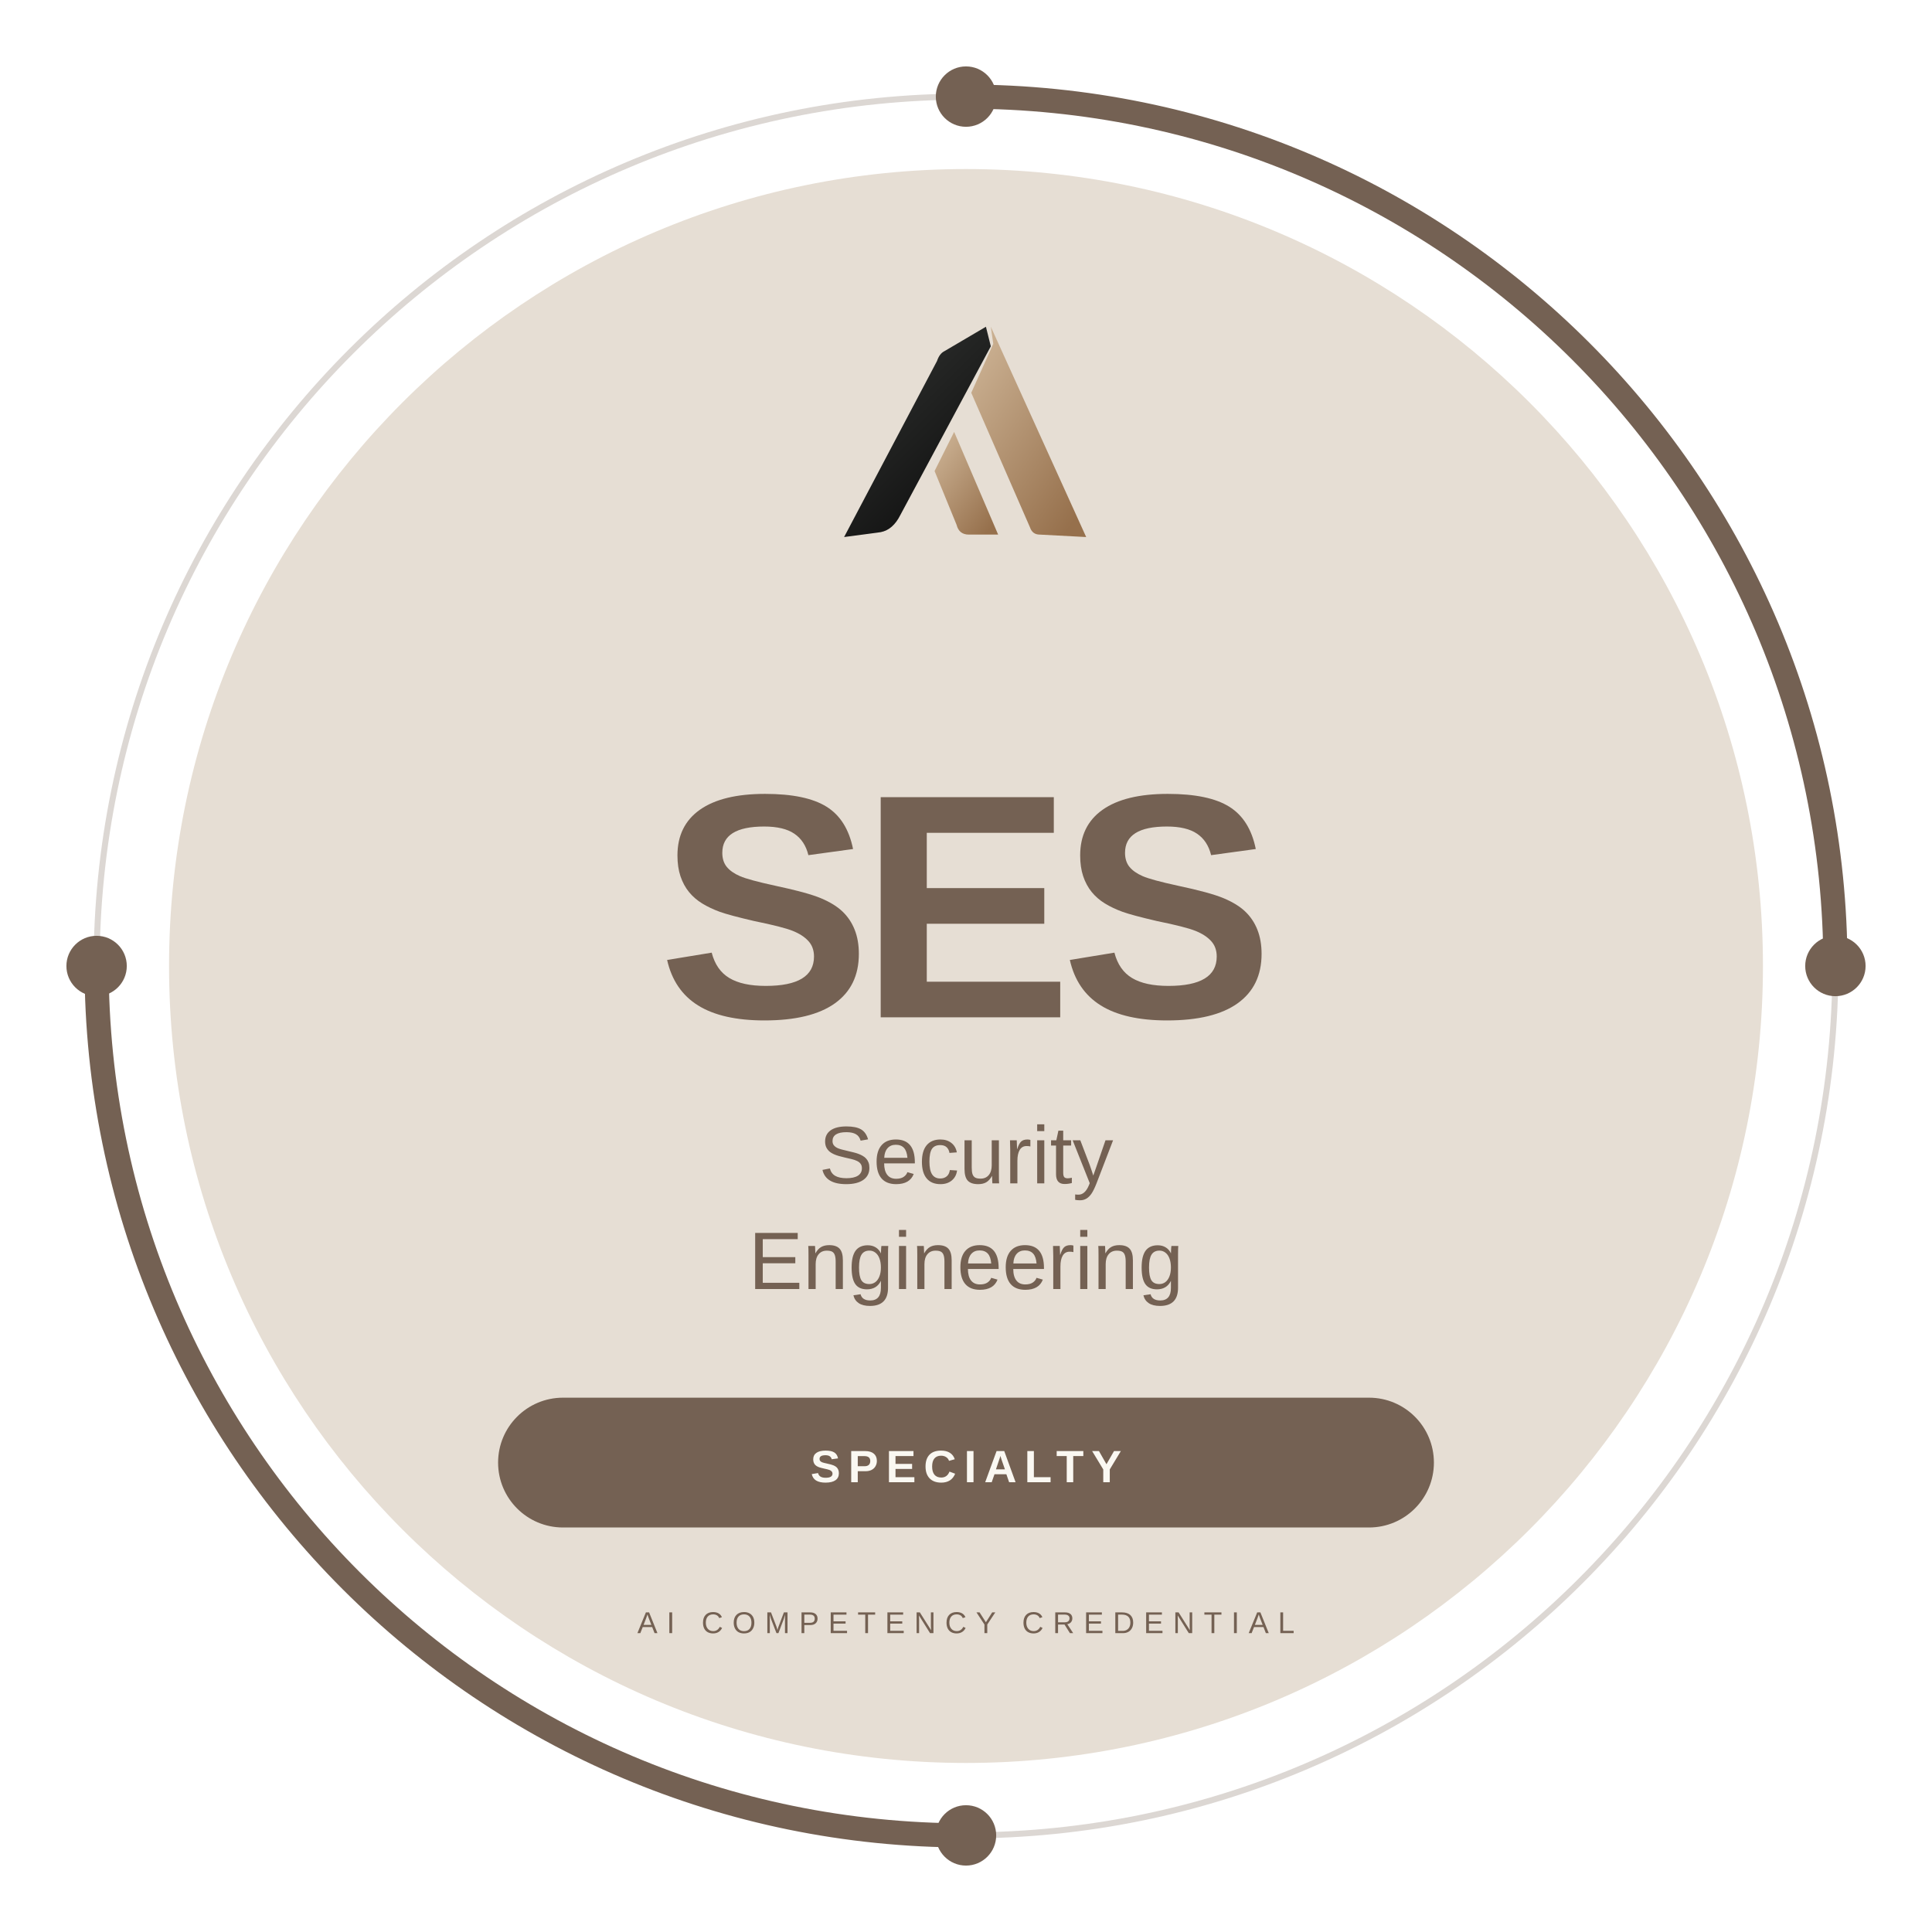
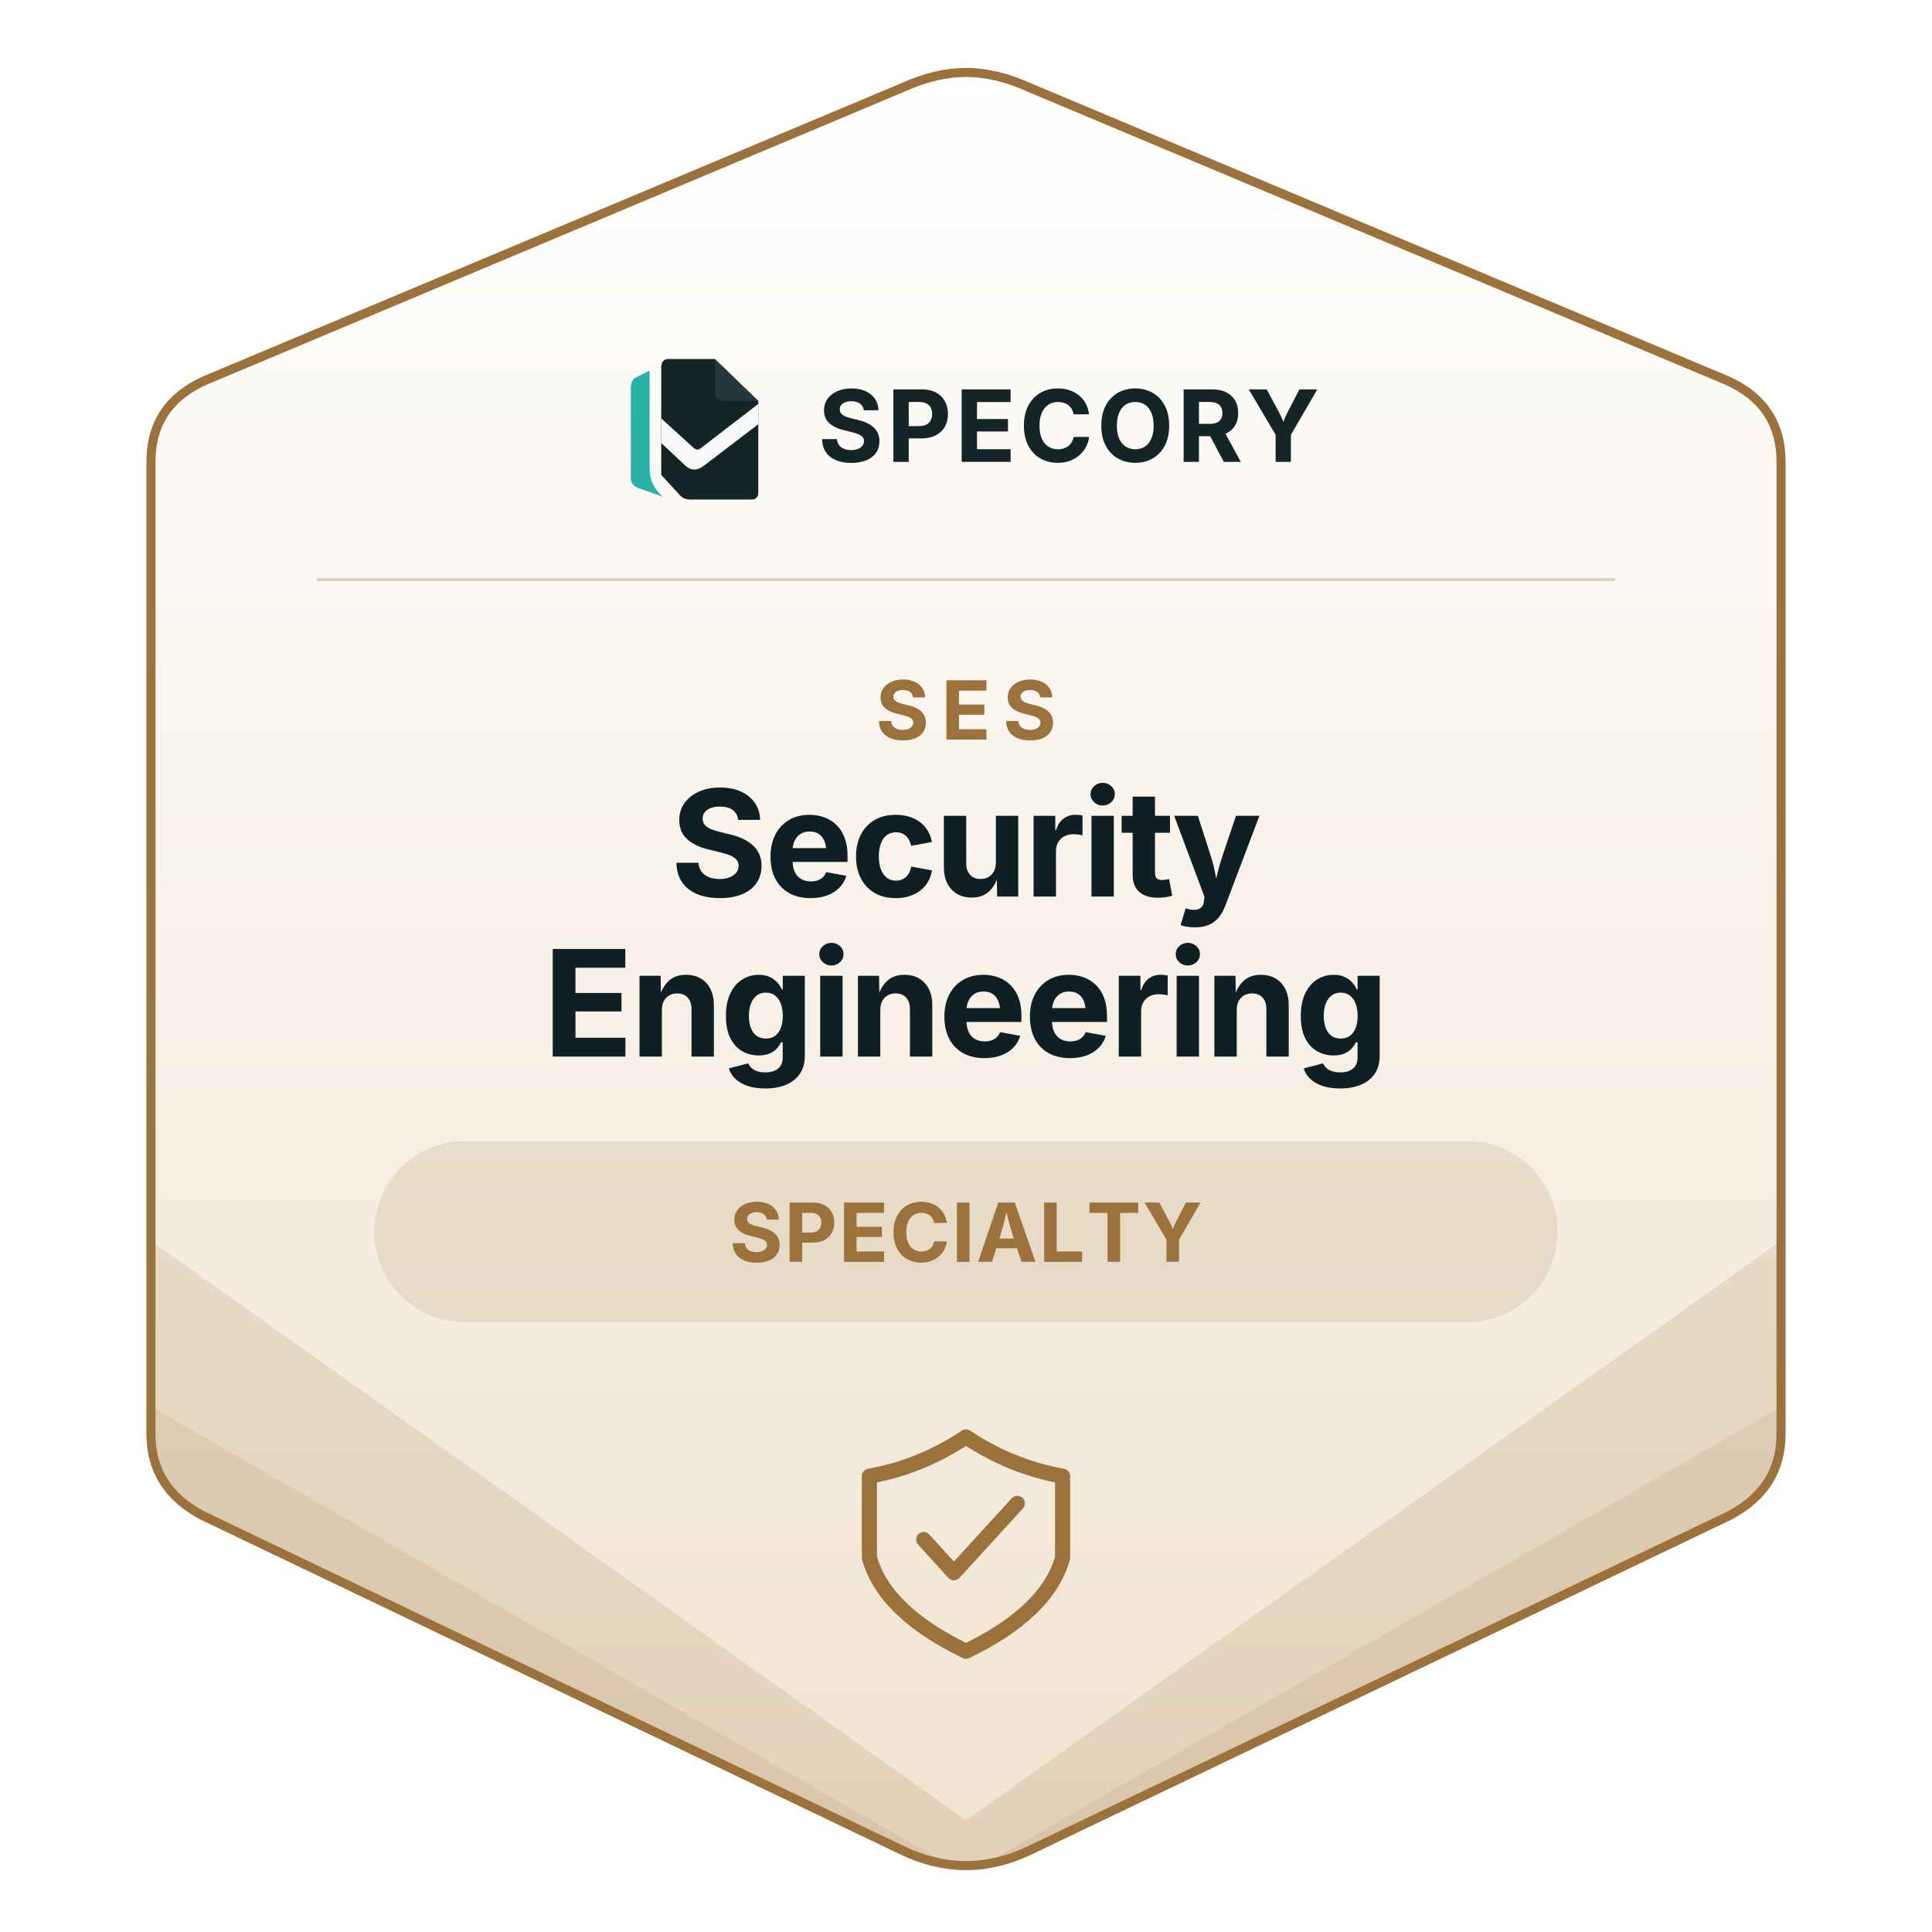
- <svg xmlns="http://www.w3.org/2000/svg" width="640" height="640" viewBox="0 0 640 640" role="img" aria-label="AIPath Certified Security Engineering — SES">
-   <circle cx="320" cy="320" r="288" fill="none" stroke="#746153" stroke-opacity=".25" stroke-width="2" />
-   <path d="M320 32a288 288 0 0 1 288 288" fill="none" stroke="#746153" stroke-width="8" stroke-linecap="round" />
-   <path d="M320 608A288 288 0 0 1 32 320" fill="none" stroke="#746153" stroke-width="8" stroke-linecap="round" />
-   <circle cx="320" cy="320" r="264" fill="#e6ded4" />
-   <circle cx="320" cy="32" r="10" fill="#746153" />
-   <circle cx="608" cy="320" r="10" fill="#746153" />
-   <circle cx="320" cy="608" r="10" fill="#746153" />
-   <circle cx="32" cy="320" r="10" fill="#746153" />
-   <g transform="translate(278 105) scale(.81)">
-     <defs>
-       <linearGradient id="bronze" x1="0" y1="0" x2=".8" y2="1">
-         <stop stop-color="#d0b799" />
-         <stop offset="1" stop-color="#96704c" />
-       </linearGradient>
-       <linearGradient id="charcoal" x1="0" y1="0" x2=".7" y2="1">
-         <stop stop-color="#353735" />
-         <stop offset="1" stop-color="#0e0e0e" />
-       </linearGradient>
-     </defs>
-     <path d="M60 4 43 14Q41 15 40 18L2 90l15-2q5-1 8-7L62 12Z" fill="url(#charcoal)" />
-     <path d="m62 4 39 86-19-1q-3 0-4-3L54 31l9-20Z" fill="url(#bronze)" />
-     <path d="m47 47 18 42H53q-4 0-5-4L39 63Z" fill="url(#bronze)" />
+ <svg xmlns="http://www.w3.org/2000/svg" width="640" height="640" viewBox="0 0 640 640" role="img" aria-label="SPECORY Certified Security Engineering — SES">
+   <defs>
+     <linearGradient id="paper" x2="0" y2="1">
+       <stop stop-color="#FFFFFF" />
+       <stop offset="1" stop-color="#F0E3D0" />
+     </linearGradient>
+     <clipPath id="shape">
+       <path d="M320 24Q330 24 341 29L572 126Q590 134 590 153V475Q590 493 573 502L341 613Q320 623 299 613L67 502Q50 493 50 475V153Q50 134 68 126L299 29Q310 24 320 24Z" />
+     </clipPath>
+   </defs>
+   <path d="M320 24Q330 24 341 29L572 126Q590 134 590 153V475Q590 493 573 502L341 613Q320 623 299 613L67 502Q50 493 50 475V153Q50 134 68 126L299 29Q310 24 320 24Z" fill="url(#paper)" stroke="#9B713C" stroke-width="3" />
+   <path d="M50 411 320 603 590 411v210H50Z" fill="#9B713C" opacity=".16" clip-path="url(#shape)" />
+   <path d="M50 466 320 621 590 466v160H50Z" fill="#9B713C" opacity=".12" clip-path="url(#shape)" />
+   <g transform="translate(208 117) scale(.48)">
+     <path d="M17 11 5 17Q2 19 2 24v62q0 5 5 7l17 6q-9-8-9-19V12Z" fill="#29B3A7" />
+     <path d="M28 4h32l30 29v63q0 5-5 5H43q-5 0-8-4L23 84V10q0-6 5-6Z" fill="#142427" />
+     <path d="M60 4v22q0 7 7 7h23Z" fill="#23383B" />
+     <path d="m23 45 22 20q3 3 6 0l39-30v14L52 78q-7 5-13-1L23 62Z" fill="#F7F9F8" />
  </g>
-   <g text-anchor="middle" font-family="Arial,Helvetica,sans-serif" fill="#746153">
-     <text x="320" y="337" font-size="106" font-weight="700" letter-spacing="-4">SES</text>
-     <text x="320" y="392" font-size="27" font-weight="500">Security</text>
-     <text x="320" y="427" font-size="27" font-weight="500">Engineering</text>
-     <rect x="165" y="463" width="310" height="43" rx="21.5" fill="#746153" />
-     <text x="320" y="491" fill="#faf8f2" font-size="15" font-weight="600" letter-spacing="2.5">SPECIALTY</text>
-     <text x="320" y="541" font-size="10" letter-spacing="3">AI COMPETENCY CREDENTIAL</text>
+   <g fill="#142427" aria-label="SPECORY">
+     <path transform="translate(271.000 153) scale(0.016113 -0.016113)" d="M683.279 -21.328Q503.008 -21.328 369.324 33.884Q235.641 89.096 161.049 198.071Q86.457 307.047 82.129 468.254H387.502Q393.166 393.598 431.362 343.478Q469.559 293.357 533.795 268.317Q598.031 243.277 679.775 243.277Q759.752 243.277 818.937 266.35Q878.121 289.422 910.813 331.026Q943.506 372.631 943.506 427.104Q943.506 476.912 914.102 510.524Q884.697 544.137 828.209 568.465Q771.721 592.793 689.969 611.873L527.488 651.777Q337.561 697.521 229.677 796.317Q121.793 895.113 121.793 1058.881Q121.793 1194.225 195.049 1295.732Q268.305 1397.24 395.692 1453.62Q523.08 1510 686.352 1510Q853.207 1510 977.011 1453.036Q1100.814 1396.072 1169.818 1294.893Q1238.822 1193.713 1241.07 1061.441H937.105Q928.777 1149.418 862.597 1197.822Q796.416 1246.227 683.855 1246.227Q607.711 1246.227 554.19 1224.654Q500.67 1203.082 472.934 1165.226Q445.197 1127.369 445.197 1078.977Q445.197 1026.088 477.346 990.852Q509.494 955.615 563.146 933.203Q616.799 910.791 680.143 895.791L813.375 863.551Q910.166 841.711 992.01 804.951Q1073.854 768.191 1134.306 715.268Q1194.758 662.344 1227.914 590.552Q1261.07 518.76 1261.07 425.855Q1261.07 289.256 1192.314 188.628Q1123.559 88 994.383 33.336Q865.207 -21.328 683.279 -21.328Z" />
+     <path transform="translate(293.840 153) scale(0.016113 -0.016113)" d="M130.945 0V1490H718.031Q887.359 1490 1006.867 1425.332Q1126.375 1360.664 1189.635 1246.656Q1252.895 1132.648 1252.895 984.465Q1252.895 835.697 1188.759 722.733Q1124.623 609.77 1003.279 546.062Q881.936 482.354 710.271 482.354H335.84V735.199H658.641Q749.777 735.199 809.514 766.939Q869.25 798.68 898.538 854.872Q927.826 911.064 927.826 984.465Q927.826 1059.033 898.538 1114.518Q869.25 1170.002 809.306 1200.658Q749.361 1231.314 657.809 1231.314H445.918V0Z" />
+     <path transform="translate(316.455 153) scale(0.016113 -0.016113)" d="M130.945 0V1490H1135.887V1229.73H445.918V880.383H1082.799V624.785H445.918V260.27H1137.295V0Z" />
+     <path transform="translate(337.716 153) scale(0.016113 -0.016113)" d="M785.92 -20Q587.328 -20 430.236 69.872Q273.145 159.744 182.389 330.66Q91.633 501.576 91.633 744Q91.633 988.008 183.265 1159.216Q274.896 1330.424 432.28 1420.212Q589.664 1510 785.92 1510Q914.104 1510 1024.531 1474.372Q1134.959 1438.744 1220.215 1370.28Q1305.471 1301.816 1359.847 1202.849Q1414.223 1103.881 1430.719 977.201H1112.242Q1102.082 1037.266 1074.678 1084.17Q1047.273 1131.074 1005.497 1164.066Q963.721 1197.059 909.86 1214.139Q856 1231.219 792.928 1231.219Q678.199 1231.219 592.099 1174.022Q505.998 1116.826 458.766 1008.102Q411.533 899.377 411.533 744Q411.533 585.535 459.558 477.103Q507.582 368.67 593.099 313.726Q678.615 258.781 791.76 258.781Q854.832 258.781 908.4 276.069Q961.969 293.357 1004.329 326.142Q1046.689 358.926 1074.678 406.038Q1102.666 453.15 1113.41 512.799H1431.887Q1419.895 409.895 1371.066 314.639Q1322.238 219.383 1239.61 143.703Q1156.982 68.023 1043.051 24.012Q929.119 -20 785.92 -20Z" />
+     <path transform="translate(363.343 153) scale(0.016113 -0.016113)" d="M789.84 -20Q591.832 -20 433.572 69.872Q275.312 159.744 183.473 330.66Q91.633 501.576 91.633 744Q91.633 988.008 183.473 1159.216Q275.312 1330.424 433.572 1420.212Q591.832 1510 789.84 1510Q987.848 1510 1145.607 1420.212Q1303.367 1330.424 1395.291 1159.216Q1487.215 988.008 1487.215 744Q1487.215 500.992 1395.291 330.076Q1303.367 159.16 1145.607 69.58Q987.848 -20 789.84 -20ZM789.84 258.781Q904.152 258.781 988.877 314.602Q1073.602 370.422 1120.458 478.854Q1167.314 587.287 1167.314 744Q1167.314 902.129 1120.458 1010.854Q1073.602 1119.578 988.877 1175.398Q904.152 1231.219 789.84 1231.219Q675.695 1231.219 590.763 1175.19Q505.83 1119.162 458.682 1010.438Q411.533 901.713 411.533 744Q411.533 587.287 458.682 479.062Q505.83 370.838 590.763 314.81Q675.695 258.781 789.84 258.781Z" />
+     <path transform="translate(389.986 153) scale(0.016113 -0.016113)" d="M130.945 0V1490H718.031Q887.359 1490 1006.867 1429.916Q1126.375 1369.832 1189.635 1260.284Q1252.895 1150.736 1252.895 1003.137Q1252.895 854.369 1188.759 747.697Q1124.623 641.025 1003.279 584.401Q881.936 527.777 710.271 527.777H317.535V781.455H658.641Q749.777 781.455 809.306 806.319Q868.834 831.184 898.33 880.376Q927.826 929.568 927.826 1003.137Q927.826 1077.537 898.33 1128.146Q868.834 1178.754 809.098 1205.034Q749.361 1231.314 657.809 1231.314H445.918V0ZM957.746 0 595.41 678.592H935.551L1306.223 0Z" />
+     <path transform="translate(412.891 153) scale(0.016113 -0.016113)" d="M600.584 0V556.273L48.496 1490H417.412L665.693 1027.104Q703.43 957.783 732.878 889.539Q762.326 821.295 793.398 726.814H727.326Q757.23 822.127 785.719 890.787Q814.207 959.447 850.111 1027.104L1089.801 1490H1457.133L914.389 556.273V0Z" />
+   </g>
+   <path d="M105 192H535" stroke="#9B713C" opacity=".3" />
+   <g fill="#9B713C" aria-label="SES">
+     <path transform="translate(290.088 245) scale(0.013184 -0.013184)" d="M683.279 -21.328Q503.008 -21.328 369.324 33.884Q235.641 89.096 161.049 198.071Q86.457 307.047 82.129 468.254H387.502Q393.166 393.598 431.362 343.478Q469.559 293.357 533.795 268.317Q598.031 243.277 679.775 243.277Q759.752 243.277 818.937 266.35Q878.121 289.422 910.813 331.026Q943.506 372.631 943.506 427.104Q943.506 476.912 914.102 510.524Q884.697 544.137 828.209 568.465Q771.721 592.793 689.969 611.873L527.488 651.777Q337.561 697.521 229.677 796.317Q121.793 895.113 121.793 1058.881Q121.793 1194.225 195.049 1295.732Q268.305 1397.24 395.692 1453.62Q523.08 1510 686.352 1510Q853.207 1510 977.011 1453.036Q1100.814 1396.072 1169.818 1294.893Q1238.822 1193.713 1241.07 1061.441H937.105Q928.777 1149.418 862.597 1197.822Q796.416 1246.227 683.855 1246.227Q607.711 1246.227 554.19 1224.654Q500.67 1203.082 472.934 1165.226Q445.197 1127.369 445.197 1078.977Q445.197 1026.088 477.346 990.852Q509.494 955.615 563.146 933.203Q616.799 910.791 680.143 895.791L813.375 863.551Q910.166 841.711 992.01 804.951Q1073.854 768.191 1134.306 715.268Q1194.758 662.344 1227.914 590.552Q1261.07 518.76 1261.07 425.855Q1261.07 289.256 1192.314 188.628Q1123.559 88 994.383 33.336Q865.207 -21.328 683.279 -21.328Z" />
+     <path transform="translate(311.793 245) scale(0.013184 -0.013184)" d="M130.945 0V1490H1135.887V1229.73H445.918V880.383H1082.799V624.785H445.918V260.27H1137.295V0Z" />
+     <path transform="translate(332.207 245) scale(0.013184 -0.013184)" d="M683.279 -21.328Q503.008 -21.328 369.324 33.884Q235.641 89.096 161.049 198.071Q86.457 307.047 82.129 468.254H387.502Q393.166 393.598 431.362 343.478Q469.559 293.357 533.795 268.317Q598.031 243.277 679.775 243.277Q759.752 243.277 818.937 266.35Q878.121 289.422 910.813 331.026Q943.506 372.631 943.506 427.104Q943.506 476.912 914.102 510.524Q884.697 544.137 828.209 568.465Q771.721 592.793 689.969 611.873L527.488 651.777Q337.561 697.521 229.677 796.317Q121.793 895.113 121.793 1058.881Q121.793 1194.225 195.049 1295.732Q268.305 1397.24 395.692 1453.62Q523.08 1510 686.352 1510Q853.207 1510 977.011 1453.036Q1100.814 1396.072 1169.818 1294.893Q1238.822 1193.713 1241.07 1061.441H937.105Q928.777 1149.418 862.597 1197.822Q796.416 1246.227 683.855 1246.227Q607.711 1246.227 554.19 1224.654Q500.67 1203.082 472.934 1165.226Q445.197 1127.369 445.197 1078.977Q445.197 1026.088 477.346 990.852Q509.494 955.615 563.146 933.203Q616.799 910.791 680.143 895.791L813.375 863.551Q910.166 841.711 992.01 804.951Q1073.854 768.191 1134.306 715.268Q1194.758 662.344 1227.914 590.552Q1261.07 518.76 1261.07 425.855Q1261.07 289.256 1192.314 188.628Q1123.559 88 994.383 33.336Q865.207 -21.328 683.279 -21.328Z" />
+   </g>
+   <g fill="#101F24" aria-label="Security">
+     <path transform="translate(222.099 297) scale(0.023926 -0.023926)" d="M683.279 -21.328Q503.008 -21.328 369.324 33.884Q235.641 89.096 161.049 198.071Q86.457 307.047 82.129 468.254H387.502Q393.166 393.598 431.362 343.478Q469.559 293.357 533.795 268.317Q598.031 243.277 679.775 243.277Q759.752 243.277 818.937 266.35Q878.121 289.422 910.813 331.026Q943.506 372.631 943.506 427.104Q943.506 476.912 914.102 510.524Q884.697 544.137 828.209 568.465Q771.721 592.793 689.969 611.873L527.488 651.777Q337.561 697.521 229.677 796.317Q121.793 895.113 121.793 1058.881Q121.793 1194.225 195.049 1295.732Q268.305 1397.24 395.692 1453.62Q523.08 1510 686.352 1510Q853.207 1510 977.011 1453.036Q1100.814 1396.072 1169.818 1294.893Q1238.822 1193.713 1241.07 1061.441H937.105Q928.777 1149.418 862.597 1197.822Q796.416 1246.227 683.855 1246.227Q607.711 1246.227 554.19 1224.654Q500.67 1203.082 472.934 1165.226Q445.197 1127.369 445.197 1078.977Q445.197 1026.088 477.346 990.852Q509.494 955.615 563.146 933.203Q616.799 910.791 680.143 895.791L813.375 863.551Q910.166 841.711 992.01 804.951Q1073.854 768.191 1134.306 715.268Q1194.758 662.344 1227.914 590.552Q1261.07 518.76 1261.07 425.855Q1261.07 289.256 1192.314 188.628Q1123.559 88 994.383 33.336Q865.207 -21.328 683.279 -21.328Z" />
+     <path transform="translate(253.332 297) scale(0.023926 -0.023926)" d="M633.84 -21.664Q461.912 -21.664 337.404 48.292Q212.896 118.248 146.185 247.248Q79.473 376.248 79.473 553.504Q79.473 726.088 145.853 856.212Q212.232 986.336 333.616 1059.168Q455 1132 619.264 1132Q730.455 1132 826.299 1096.66Q922.143 1061.32 994.103 990.564Q1066.062 919.809 1106.311 813.393Q1146.559 706.977 1146.559 564.24V479.312H202.641V671.023H996.416L851.682 620.863Q851.682 706.336 825.649 769.061Q799.617 831.785 748.553 866.27Q697.488 900.754 621.6 900.754Q545.711 900.754 492.982 865.854Q440.254 830.953 412.766 770.725Q385.277 710.496 385.277 632.928V497.473Q385.277 402.672 416.89 338.363Q448.502 274.055 505.854 241.818Q563.207 209.582 638.928 209.582Q690.328 209.582 732.356 224.202Q774.385 238.822 804.625 267.395Q834.865 295.967 850.609 337.783L1129.727 287.447Q1102.559 194.104 1035.303 124.556Q968.047 55.008 866.619 16.672Q765.191 -21.664 633.84 -21.664Z" />
+     <path transform="translate(281.669 297) scale(0.023926 -0.023926)" d="M628.768 -21.664Q459.248 -21.664 335.988 50.628Q212.729 122.92 146.101 252.628Q79.473 382.336 79.473 554.336Q79.473 727.584 146.101 857.5Q212.729 987.416 335.988 1059.708Q459.248 1132 628.768 1132Q730.207 1132 815.055 1105.744Q899.902 1079.488 965.242 1030.645Q1030.582 981.801 1072.414 912.037Q1114.246 842.273 1129.654 755.258L842.193 702.754Q833.113 746.338 814.829 780.878Q796.545 815.418 770.097 839.874Q743.648 864.33 709.036 877.078Q674.424 889.826 632.271 889.826Q554.727 889.826 501.998 847.97Q449.27 806.113 422.153 730.969Q395.037 655.824 395.037 555.504Q395.037 456.6 422.153 381.079Q449.27 305.559 501.998 263.034Q554.727 220.51 632.271 220.51Q674.84 220.51 709.868 233.758Q744.896 247.006 772.053 272.17Q799.209 297.334 817.493 333.582Q835.777 369.83 844.273 414.83L1131.318 362.91Q1116.326 273.311 1074.286 202.547Q1032.246 131.783 966.99 81.523Q901.734 31.264 816.179 4.8Q730.623 -21.664 628.768 -21.664Z" />
+     <path transform="translate(309.671 297) scale(0.023926 -0.023926)" d="M510.721 -14Q394.801 -14 307.841 36.88Q220.881 87.76 173.089 182.344Q125.297 276.928 125.297 406.832V1118H434.941V462.127Q434.941 359.99 487.758 301.882Q540.574 243.773 633.631 243.773Q696.111 243.773 743.552 270.89Q790.992 298.006 818.064 349.446Q845.137 400.887 845.137 472.527V1118H1155.197V0H862.648L857.977 279.76H874.969Q831.145 140.279 741.484 63.14Q651.824 -14 510.721 -14Z" />
+     <path transform="translate(339.396 297) scale(0.023926 -0.023926)" d="M125.297 0V1118H425.438V921.473H437.438Q467.854 1026.328 539.762 1079.58Q611.67 1132.832 705.246 1132.832Q728.75 1132.832 755.374 1130.08Q781.998 1127.328 802.67 1122.24V847.219Q781.822 854.475 743.106 858.767Q704.391 863.059 671.311 863.059Q603.574 863.059 549.71 833.646Q495.846 804.234 465.394 752.158Q434.941 700.082 434.941 631.09V0Z" />
+     <path transform="translate(358.570 297) scale(0.023926 -0.023926)" d="M125.297 0V1118H434.941V0ZM279.951 1260.705Q210.848 1260.705 161.584 1306.832Q112.32 1352.959 112.32 1417.536Q112.32 1483.432 161.584 1529.027Q210.848 1574.623 279.951 1574.623Q349.304 1574.623 398.651 1529.09Q447.998 1483.557 447.998 1417.567Q447.998 1352.896 398.651 1306.801Q349.304 1260.705 279.951 1260.705Z" />
+     <path transform="translate(371.069 297) scale(0.023926 -0.023926)" d="M690.27 1118V883.41H20V1118ZM172.816 1384H482.461V330.295Q482.461 278.654 505.661 254.082Q528.861 229.51 581.758 229.51Q599.342 229.51 630.514 233.802Q661.686 238.094 677.262 242.094L720.686 11.256Q668.742 -4 618.351 -9.876Q567.959 -15.752 521.863 -15.752Q351.752 -15.752 262.284 66.296Q172.816 148.344 172.816 302.863Z" />
+     <path transform="translate(388.256 297) scale(0.023926 -0.023926)" d="M118.393 -395.072 188.92 -163.154 227.191 -173.41Q288.615 -189.162 335.367 -182.078Q382.119 -174.994 409.943 -144.586Q437.768 -114.178 441.992 -60.457L448.881 -3.08L29.473 1118H357.869L541.559 544.35Q576.055 433.926 597.091 323.458Q618.127 212.99 645.375 91.295H575.287Q602.535 212.99 629.327 324.25Q656.119 435.51 691.951 544.35L885.232 1118H1209.709L736.229 -129.041Q702.229 -219.209 648.597 -286.053Q594.965 -352.896 514.737 -389.448Q434.51 -426 319.303 -426Q259.039 -426 205.352 -417.248Q151.664 -408.496 118.393 -395.072Z" />
+   </g>
+   <g fill="#101F24" aria-label="Engineering">
+     <path transform="translate(179.964 350) scale(0.023926 -0.023926)" d="M130.945 0V1490H1135.887V1229.73H445.918V880.383H1082.799V624.785H445.918V260.27H1137.295V0Z" />
+     <path transform="translate(208.852 350) scale(0.023926 -0.023926)" d="M434.941 645.473V0H125.297V1118H417.43L422.518 838.24H405.109Q448.518 976.889 537.762 1054.444Q627.006 1132 769.773 1132Q886.277 1132 972.737 1081.12Q1059.197 1030.24 1106.989 935.864Q1154.781 841.488 1154.781 711.168V0H845.137V655.873Q845.137 758.01 792.528 816.118Q739.92 874.227 646.863 874.227Q584.967 874.227 537.026 847.11Q489.086 819.994 462.014 769.054Q434.941 718.113 434.941 645.473Z" />
+     <path transform="translate(238.577 350) scale(0.023926 -0.023926)" d="M625.6 -442Q484.664 -442 379.856 -406.412Q275.049 -370.824 209.501 -308.021Q143.953 -245.217 120.049 -163.777L386.934 -94.305Q400.422 -125.137 429.206 -153.917Q457.99 -182.697 505.935 -200.854Q553.879 -219.01 624.432 -219.01Q737.408 -219.01 801.425 -167.273Q865.441 -115.537 865.441 -6.736V197.408H841.434Q821.266 151.393 782.97 109.729Q744.674 68.064 683.386 41.864Q622.098 15.664 532.785 15.664Q407.545 15.664 304.633 74.492Q201.721 133.32 140.597 254.152Q79.473 374.984 79.473 560.496Q79.473 751.016 141.933 877.932Q204.393 1004.848 307.513 1068.424Q410.633 1132 533.281 1132Q626.682 1132 690.306 1100.588Q753.93 1069.176 793.894 1022.008Q833.857 974.84 854.609 929.072H866.354V1118H1171.582V12.463Q1171.582 -139.129 1101.618 -240.265Q1031.654 -341.4 908.599 -391.7Q785.543 -442 625.6 -442ZM631.695 249.246Q706.832 249.246 759.021 286.402Q811.209 323.559 838.741 393.831Q866.273 464.104 866.273 562.16Q866.273 660.137 838.949 732.533Q811.625 804.93 759.437 845.042Q707.248 885.154 631.695 885.154Q555.479 885.154 503.166 843.794Q450.854 802.434 424.113 729.829Q397.373 657.225 397.373 562.16Q397.373 466.432 424.321 395.951Q451.27 325.471 503.582 287.358Q555.895 249.246 631.695 249.246Z" />
+     <path transform="translate(268.709 350) scale(0.023926 -0.023926)" d="M125.297 0V1118H434.941V0ZM279.951 1260.705Q210.848 1260.705 161.584 1306.832Q112.32 1352.959 112.32 1417.536Q112.32 1483.432 161.584 1529.027Q210.848 1574.623 279.951 1574.623Q349.304 1574.623 398.651 1529.09Q447.998 1483.557 447.998 1417.567Q447.998 1352.896 398.651 1306.801Q349.304 1260.705 279.951 1260.705Z" />
+     <path transform="translate(281.207 350) scale(0.023926 -0.023926)" d="M434.941 645.473V0H125.297V1118H417.43L422.518 838.24H405.109Q448.518 976.889 537.762 1054.444Q627.006 1132 769.773 1132Q886.277 1132 972.737 1081.12Q1059.197 1030.24 1106.989 935.864Q1154.781 841.488 1154.781 711.168V0H845.137V655.873Q845.137 758.01 792.528 816.118Q739.92 874.227 646.863 874.227Q584.967 874.227 537.026 847.11Q489.086 819.994 462.014 769.054Q434.941 718.113 434.941 645.473Z" />
+     <path transform="translate(310.932 350) scale(0.023926 -0.023926)" d="M633.84 -21.664Q461.912 -21.664 337.404 48.292Q212.896 118.248 146.185 247.248Q79.473 376.248 79.473 553.504Q79.473 726.088 145.853 856.212Q212.232 986.336 333.616 1059.168Q455 1132 619.264 1132Q730.455 1132 826.299 1096.66Q922.143 1061.32 994.103 990.564Q1066.062 919.809 1106.311 813.393Q1146.559 706.977 1146.559 564.24V479.312H202.641V671.023H996.416L851.682 620.863Q851.682 706.336 825.649 769.061Q799.617 831.785 748.553 866.27Q697.488 900.754 621.6 900.754Q545.711 900.754 492.982 865.854Q440.254 830.953 412.766 770.725Q385.277 710.496 385.277 632.928V497.473Q385.277 402.672 416.89 338.363Q448.502 274.055 505.854 241.818Q563.207 209.582 638.928 209.582Q690.328 209.582 732.356 224.202Q774.385 238.822 804.625 267.395Q834.865 295.967 850.609 337.783L1129.727 287.447Q1102.559 194.104 1035.303 124.556Q968.047 55.008 866.619 16.672Q765.191 -21.664 633.84 -21.664Z" />
+     <path transform="translate(339.269 350) scale(0.023926 -0.023926)" d="M633.84 -21.664Q461.912 -21.664 337.404 48.292Q212.896 118.248 146.185 247.248Q79.473 376.248 79.473 553.504Q79.473 726.088 145.853 856.212Q212.232 986.336 333.616 1059.168Q455 1132 619.264 1132Q730.455 1132 826.299 1096.66Q922.143 1061.32 994.103 990.564Q1066.062 919.809 1106.311 813.393Q1146.559 706.977 1146.559 564.24V479.312H202.641V671.023H996.416L851.682 620.863Q851.682 706.336 825.649 769.061Q799.617 831.785 748.553 866.27Q697.488 900.754 621.6 900.754Q545.711 900.754 492.982 865.854Q440.254 830.953 412.766 770.725Q385.277 710.496 385.277 632.928V497.473Q385.277 402.672 416.89 338.363Q448.502 274.055 505.854 241.818Q563.207 209.582 638.928 209.582Q690.328 209.582 732.356 224.202Q774.385 238.822 804.625 267.395Q834.865 295.967 850.609 337.783L1129.727 287.447Q1102.559 194.104 1035.303 124.556Q968.047 55.008 866.619 16.672Q765.191 -21.664 633.84 -21.664Z" />
+     <path transform="translate(367.607 350) scale(0.023926 -0.023926)" d="M125.297 0V1118H425.438V921.473H437.438Q467.854 1026.328 539.762 1079.58Q611.67 1132.832 705.246 1132.832Q728.75 1132.832 755.374 1130.08Q781.998 1127.328 802.67 1122.24V847.219Q781.822 854.475 743.106 858.767Q704.391 863.059 671.311 863.059Q603.574 863.059 549.71 833.646Q495.846 804.234 465.394 752.158Q434.941 700.082 434.941 631.09V0Z" />
+     <path transform="translate(386.780 350) scale(0.023926 -0.023926)" d="M125.297 0V1118H434.941V0ZM279.951 1260.705Q210.848 1260.705 161.584 1306.832Q112.32 1352.959 112.32 1417.536Q112.32 1483.432 161.584 1529.027Q210.848 1574.623 279.951 1574.623Q349.304 1574.623 398.651 1529.09Q447.998 1483.557 447.998 1417.567Q447.998 1352.896 398.651 1306.801Q349.304 1260.705 279.951 1260.705Z" />
+     <path transform="translate(399.279 350) scale(0.023926 -0.023926)" d="M434.941 645.473V0H125.297V1118H417.43L422.518 838.24H405.109Q448.518 976.889 537.762 1054.444Q627.006 1132 769.773 1132Q886.277 1132 972.737 1081.12Q1059.197 1030.24 1106.989 935.864Q1154.781 841.488 1154.781 711.168V0H845.137V655.873Q845.137 758.01 792.528 816.118Q739.92 874.227 646.863 874.227Q584.967 874.227 537.026 847.11Q489.086 819.994 462.014 769.054Q434.941 718.113 434.941 645.473Z" />
+     <path transform="translate(429.004 350) scale(0.023926 -0.023926)" d="M625.6 -442Q484.664 -442 379.856 -406.412Q275.049 -370.824 209.501 -308.021Q143.953 -245.217 120.049 -163.777L386.934 -94.305Q400.422 -125.137 429.206 -153.917Q457.99 -182.697 505.935 -200.854Q553.879 -219.01 624.432 -219.01Q737.408 -219.01 801.425 -167.273Q865.441 -115.537 865.441 -6.736V197.408H841.434Q821.266 151.393 782.97 109.729Q744.674 68.064 683.386 41.864Q622.098 15.664 532.785 15.664Q407.545 15.664 304.633 74.492Q201.721 133.32 140.597 254.152Q79.473 374.984 79.473 560.496Q79.473 751.016 141.933 877.932Q204.393 1004.848 307.513 1068.424Q410.633 1132 533.281 1132Q626.682 1132 690.306 1100.588Q753.93 1069.176 793.894 1022.008Q833.857 974.84 854.609 929.072H866.354V1118H1171.582V12.463Q1171.582 -139.129 1101.618 -240.265Q1031.654 -341.4 908.599 -391.7Q785.543 -442 625.6 -442ZM631.695 249.246Q706.832 249.246 759.021 286.402Q811.209 323.559 838.741 393.831Q866.273 464.104 866.273 562.16Q866.273 660.137 838.949 732.533Q811.625 804.93 759.437 845.042Q707.248 885.154 631.695 885.154Q555.479 885.154 503.166 843.794Q450.854 802.434 424.113 729.829Q397.373 657.225 397.373 562.16Q397.373 466.432 424.321 395.951Q451.27 325.471 503.582 287.358Q555.895 249.246 631.695 249.246Z" />
+   </g>
+   <rect x="124" y="378" width="392" height="60" rx="30" fill="#9B713C" opacity=".15" />
+   <g fill="#9B713C" aria-label="SPECIALTY">
+     <path transform="translate(241.641 418) scale(0.013184 -0.013184)" d="M683.279 -21.328Q503.008 -21.328 369.324 33.884Q235.641 89.096 161.049 198.071Q86.457 307.047 82.129 468.254H387.502Q393.166 393.598 431.362 343.478Q469.559 293.357 533.795 268.317Q598.031 243.277 679.775 243.277Q759.752 243.277 818.937 266.35Q878.121 289.422 910.813 331.026Q943.506 372.631 943.506 427.104Q943.506 476.912 914.102 510.524Q884.697 544.137 828.209 568.465Q771.721 592.793 689.969 611.873L527.488 651.777Q337.561 697.521 229.677 796.317Q121.793 895.113 121.793 1058.881Q121.793 1194.225 195.049 1295.732Q268.305 1397.24 395.692 1453.62Q523.08 1510 686.352 1510Q853.207 1510 977.011 1453.036Q1100.814 1396.072 1169.818 1294.893Q1238.822 1193.713 1241.07 1061.441H937.105Q928.777 1149.418 862.597 1197.822Q796.416 1246.227 683.855 1246.227Q607.711 1246.227 554.19 1224.654Q500.67 1203.082 472.934 1165.226Q445.197 1127.369 445.197 1078.977Q445.197 1026.088 477.346 990.852Q509.494 955.615 563.146 933.203Q616.799 910.791 680.143 895.791L813.375 863.551Q910.166 841.711 992.01 804.951Q1073.854 768.191 1134.306 715.268Q1194.758 662.344 1227.914 590.552Q1261.07 518.76 1261.07 425.855Q1261.07 289.256 1192.314 188.628Q1123.559 88 994.383 33.336Q865.207 -21.328 683.279 -21.328Z" />
+     <path transform="translate(259.846 418) scale(0.013184 -0.013184)" d="M130.945 0V1490H718.031Q887.359 1490 1006.867 1425.332Q1126.375 1360.664 1189.635 1246.656Q1252.895 1132.648 1252.895 984.465Q1252.895 835.697 1188.759 722.733Q1124.623 609.77 1003.279 546.062Q881.936 482.354 710.271 482.354H335.84V735.199H658.641Q749.777 735.199 809.514 766.939Q869.25 798.68 898.538 854.872Q927.826 911.064 927.826 984.465Q927.826 1059.033 898.538 1114.518Q869.25 1170.002 809.306 1200.658Q749.361 1231.314 657.809 1231.314H445.918V0Z" />
+     <path transform="translate(277.867 418) scale(0.013184 -0.013184)" d="M130.945 0V1490H1135.887V1229.73H445.918V880.383H1082.799V624.785H445.918V260.27H1137.295V0Z" />
+     <path transform="translate(294.781 418) scale(0.013184 -0.013184)" d="M785.92 -20Q587.328 -20 430.236 69.872Q273.145 159.744 182.389 330.66Q91.633 501.576 91.633 744Q91.633 988.008 183.265 1159.216Q274.896 1330.424 432.28 1420.212Q589.664 1510 785.92 1510Q914.104 1510 1024.531 1474.372Q1134.959 1438.744 1220.215 1370.28Q1305.471 1301.816 1359.847 1202.849Q1414.223 1103.881 1430.719 977.201H1112.242Q1102.082 1037.266 1074.678 1084.17Q1047.273 1131.074 1005.497 1164.066Q963.721 1197.059 909.86 1214.139Q856 1231.219 792.928 1231.219Q678.199 1231.219 592.099 1174.022Q505.998 1116.826 458.766 1008.102Q411.533 899.377 411.533 744Q411.533 585.535 459.558 477.103Q507.582 368.67 593.099 313.726Q678.615 258.781 791.76 258.781Q854.832 258.781 908.4 276.069Q961.969 293.357 1004.329 326.142Q1046.689 358.926 1074.678 406.038Q1102.666 453.15 1113.41 512.799H1431.887Q1419.895 409.895 1371.066 314.639Q1322.238 219.383 1239.61 143.703Q1156.982 68.023 1043.051 24.012Q929.119 -20 785.92 -20Z" />
+     <path transform="translate(315.267 418) scale(0.013184 -0.013184)" d="M445.918 1490V0H130.945V1490Z" />
+     <path transform="translate(323.374 418) scale(0.013184 -0.013184)" d="M48.496 0 555.625 1490H969.508L1490.061 0H1139.393L906.902 705.301Q862.135 849.203 817.503 1018.422Q772.871 1187.641 724.295 1383.48H792.998Q746.006 1186.809 704.462 1016.758Q662.918 846.707 620.566 705.301L396.492 0ZM370.719 340.082V585.504H1167.838V340.082Z" />
+     <path transform="translate(344.164 418) scale(0.013184 -0.013184)" d="M130.945 0V1490H445.918V260.27H1084.527V0Z" />
+     <path transform="translate(359.930 418) scale(0.013184 -0.013184)" d="M73.473 1229.73V1490H1297.582V1229.73H843.43V0H528.457V1229.73Z" />
+     <path transform="translate(378.505 418) scale(0.013184 -0.013184)" d="M600.584 0V556.273L48.496 1490H417.412L665.693 1027.104Q703.43 957.783 732.878 889.539Q762.326 821.295 793.398 726.814H727.326Q757.23 822.127 785.719 890.787Q814.207 959.447 850.111 1027.104L1089.801 1490H1457.133L914.389 556.273V0Z" />
+   </g>
+   <g transform="translate(320 510)" stroke="#9B713C" stroke-width="5" stroke-linejoin="round" stroke-linecap="round" fill="none">
+     <path d="M0-34q15 10 32 13v27Q27 24 0 37-27 24-32 6v-27Q-15-24 0-34Z M-14 0l10 11L17-12" />
  </g>
</svg>
